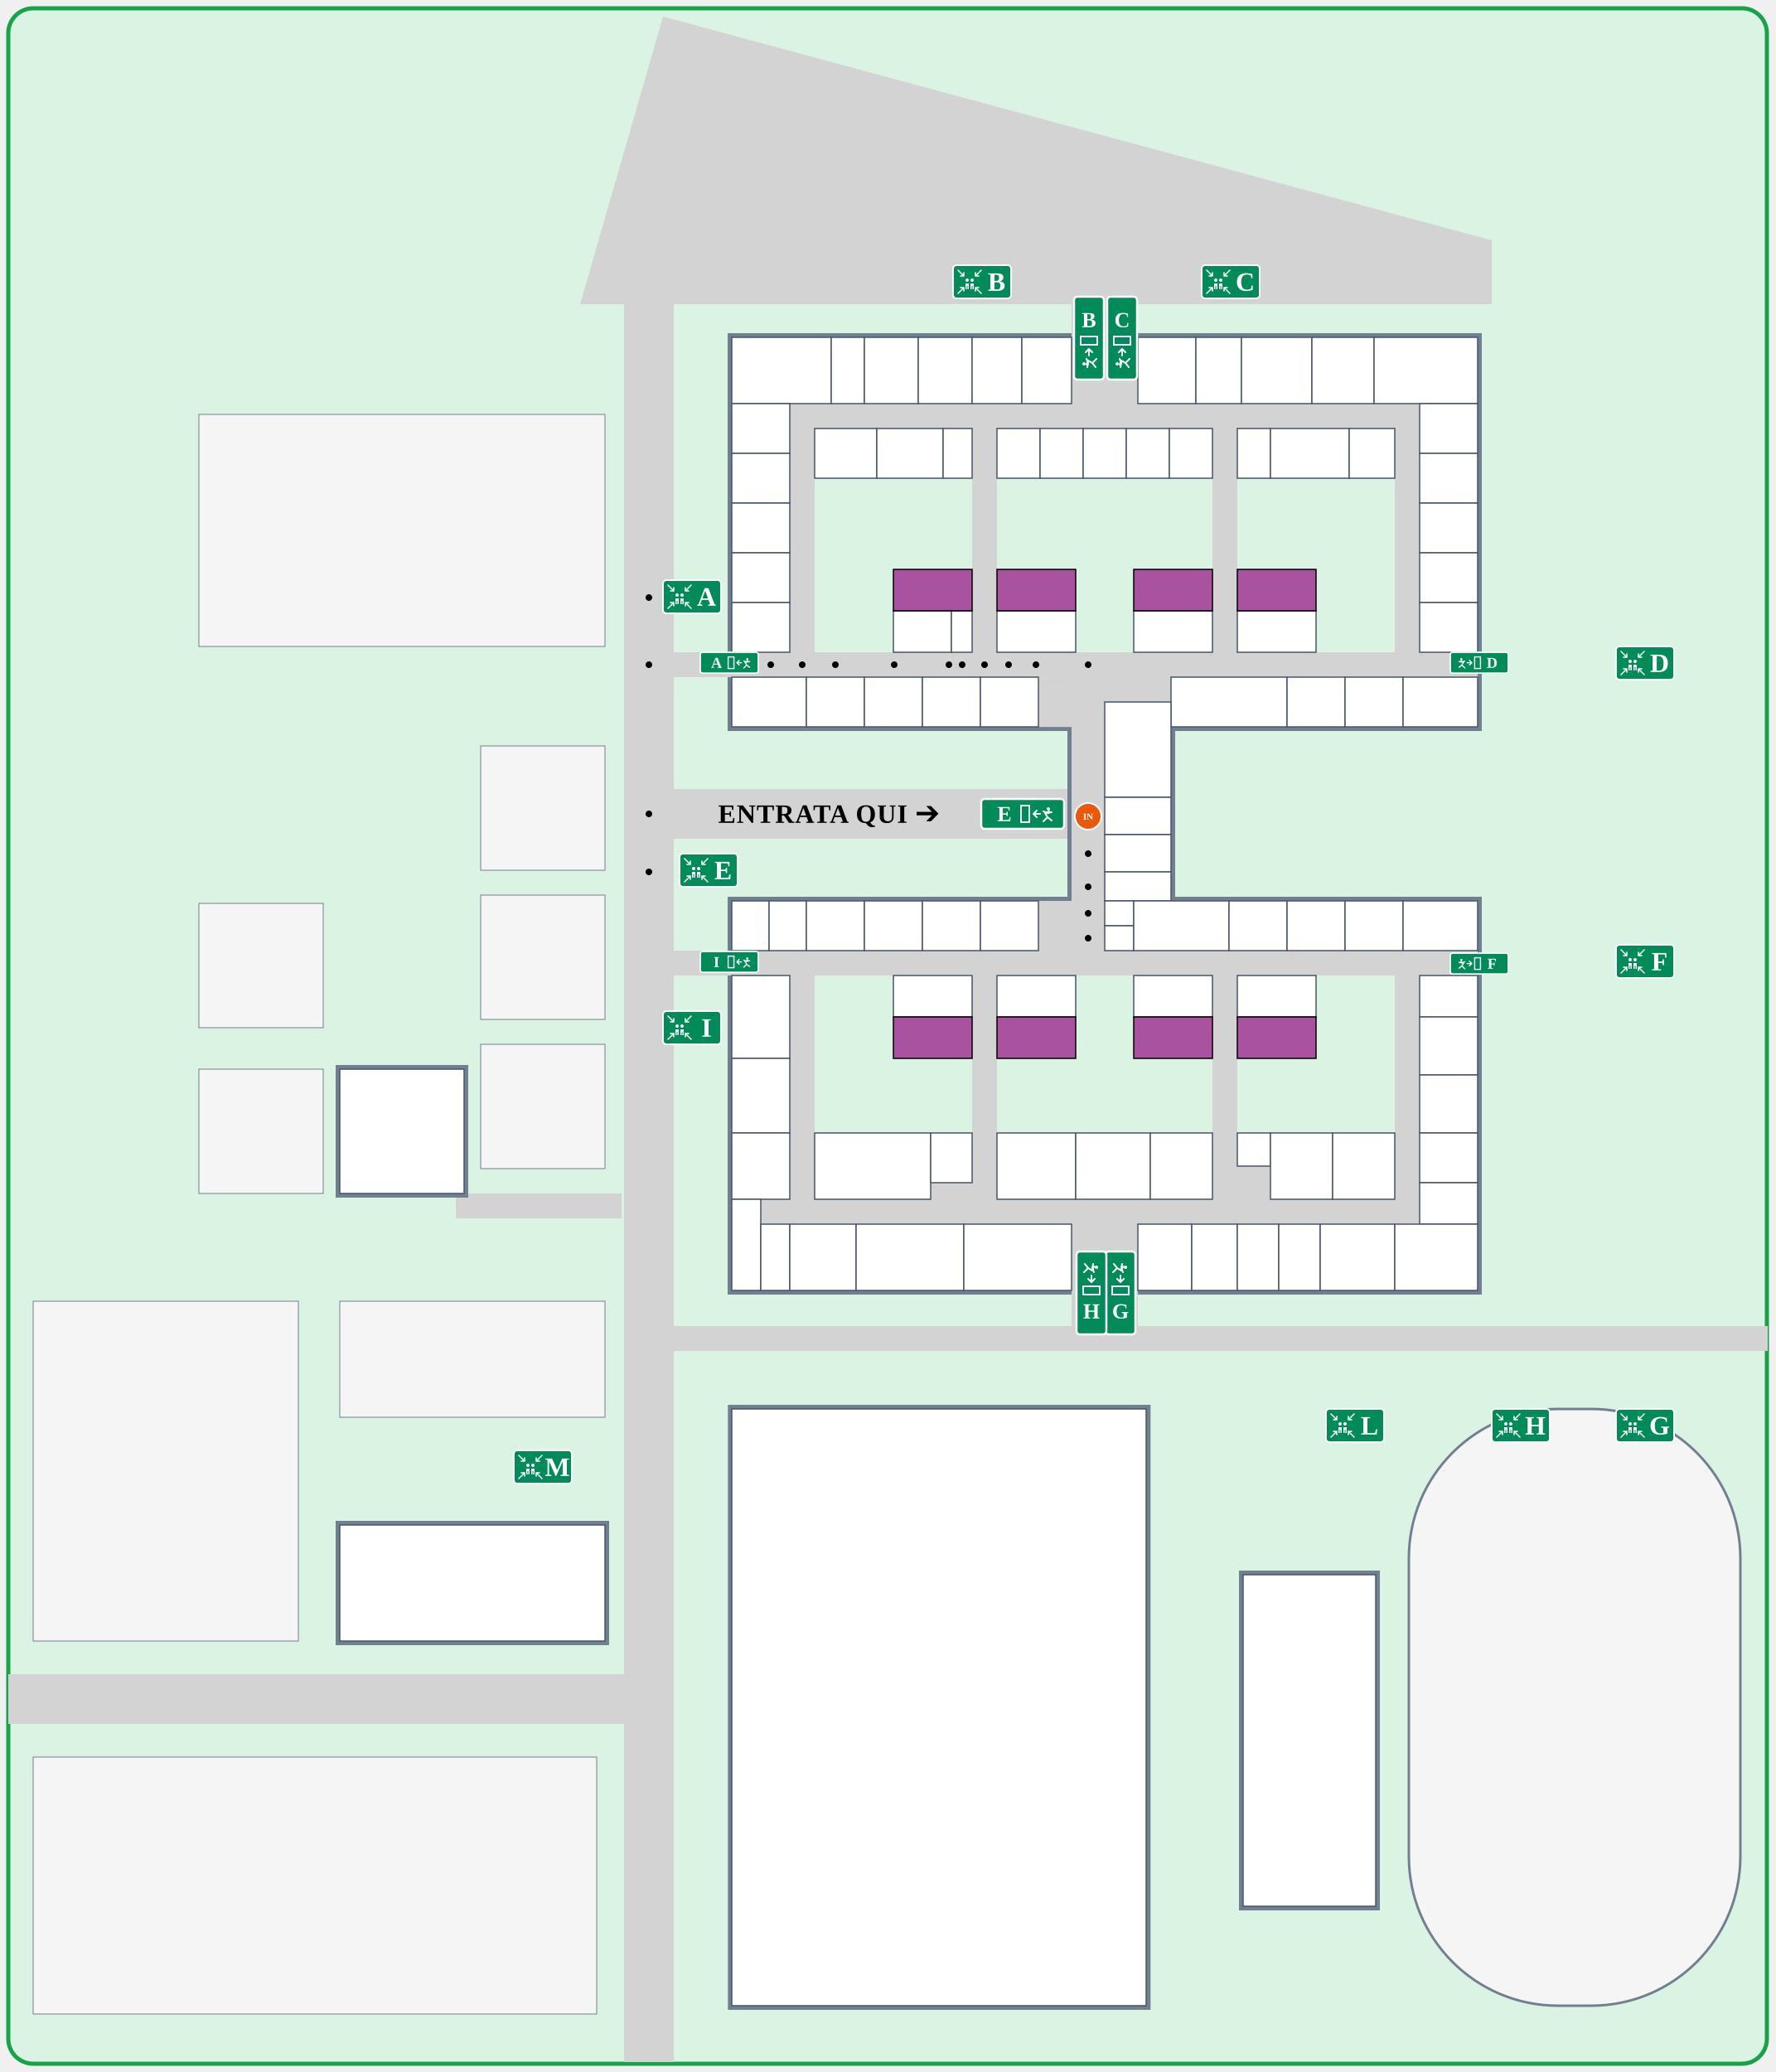
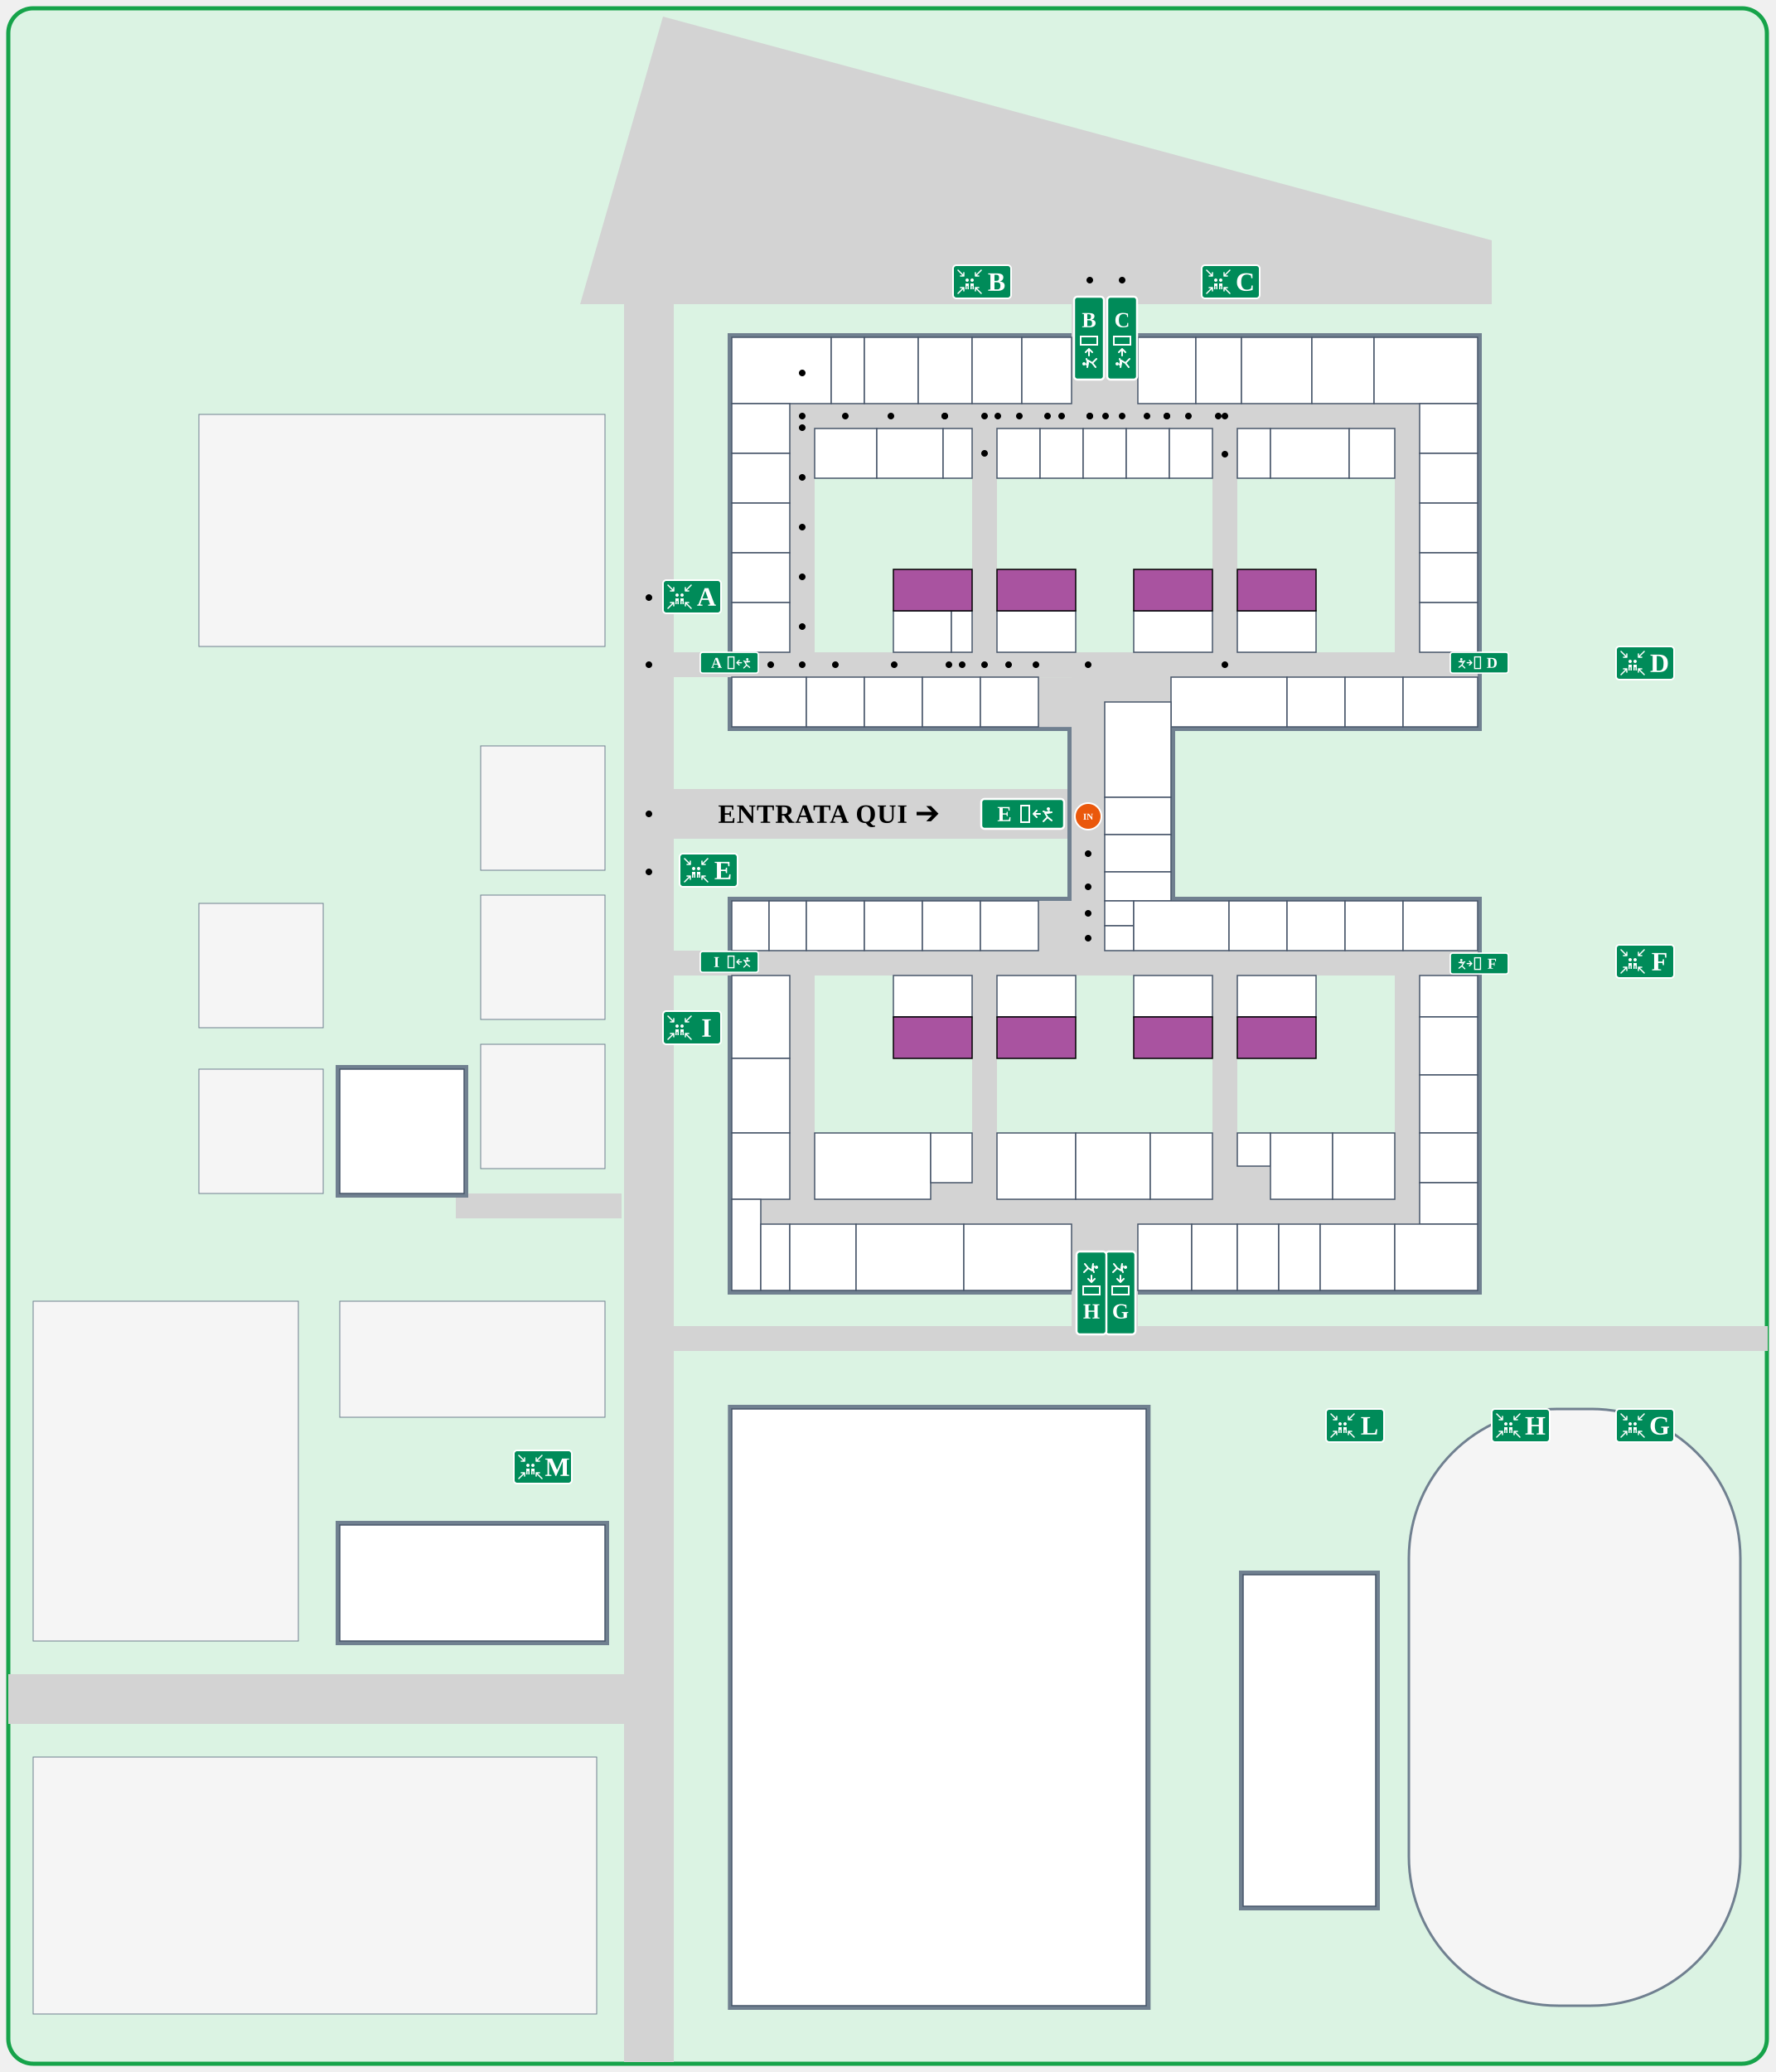
<svg xmlns="http://www.w3.org/2000/svg" viewBox="0 0 2143 2500" id="school-map">
  <defs>
    <style>
            /* Stili di base per la visualizzazione standalone ed Inkscape */
            .terreno {
                fill: #bbf7d0;
                fill-opacity: 0.4;
                stroke: #16a34a;
                stroke-width: 5px;
                rx: 30px;
            }

            .parcheggio {
                fill: #d3d3d3;
                stroke: none;
                pointer-events: none;
            }

            .ingresso-pedonale {
                fill: #d3d3d3;
                stroke: none;
                pointer-events: none;
            }

            .edificio-esterno {
                fill: #f5f5f5;
                stroke: #708090;
                stroke-width: 1px;
            }

            .blocco {
                fill-opacity: 0;
                stroke: #708090;
                stroke-width: 10px;
            }

            .campo-sportivo {
                fill: #f5f5f5;
                stroke: #708090;
                stroke-width: 3px;
                rx: 180px;
            }

            .corridoio {
                fill: #d3d3d3;
                stroke: none;
                pointer-events: none;
            }

            .room {
                fill: #ffffff;
                stroke: #475569;
                stroke-width: 1.5px;
                transition: fill 0.2s ease, stroke 0.2s ease;
                cursor: pointer;
            }

            .room-label {
                font-size: 11px;
                font-weight: bold;
                fill: #0f172a;
                text-anchor: middle;
                dominant-baseline: central;
                pointer-events: none;
            }

            .room:hover {
                fill: #f1f5f9;
                stroke: #0284c7;
                stroke-width: 2px;
            }

            .area-aperta {
                fill: rgba(255, 255, 255, 0.15);
                stroke: none;
            }

            .bagno {
                fill: #A953A0;
                stroke: #000000;
                stroke-width: 1.5px;
                pointer-events: none;
            }

            .evacuazione-text {
                fill: #ffffff;
                font-size: 64px;
                font-weight: bold;
                text-anchor: middle;
                dominant-baseline: central;
            }

            .evacuazione-text-small {
                fill: #ffffff;
                font-size: 26px;
                font-weight: bold;
                text-anchor: middle;
                dominant-baseline: central;
            }

            .evacuazione-text-small text {
                fill: #1e293b;
                font-family: system-ui, -apple-system, "Segoe UI", Roboto, sans-serif;
                user-select: none;
            }
        </style>
    <rect id="struttura-bagno" class="bagno" width="95" height="50" />
    <g id="master-uscita-sicurezza-small">
      <rect x="0" y="0" width="100" height="36" rx="4" fill="#008B59" stroke="#FFFFFF" stroke-width="2.5" />
      <rect x="41" y="7" width="12" height="22" fill="#FFFFFF" />
      <rect x="43" y="9" width="8" height="18" fill="#008B59" />
      <circle cx="19" cy="12" r="2" fill="#FFFFFF" />
      <path d="M18 15 L23 17 L20 22 L25 27 M20 22 L15 26" stroke="#FFFFFF" stroke-width="2" stroke-linecap="round" stroke-linejoin="round" fill="none" />
      <path d="M20 17 L15 16 M20 17 L25 15" stroke="#FFFFFF" stroke-width="2" stroke-linecap="round" stroke-linejoin="round" fill="none" />
      <path d="M29 18 H36 M33 14 L37 18 L33 22" stroke="#FFFFFF" stroke-width="2" stroke-linecap="round" stroke-linejoin="round" fill="none" />
      <text x="72" y="18" class="evacuazione-text-small" />
    </g>
    <g id="master-punto-raccolta" class="sign-assembly">
      <rect x="0" y="0" width="140" height="80" rx="8" fill="#008B59" stroke="#FFFFFF" stroke-width="4" />
      <circle cx="34" cy="36" r="4" fill="#FFFFFF" />
      <path d="M30 44 h8 v14 h-3 v-8 h-2 v8 h-3 Z" fill="#FFFFFF" />
      <circle cx="46" cy="36" r="4" fill="#FFFFFF" />
      <path d="M42 44 h8 v14 h-3 v-8 h-2 v8 h-3 Z" fill="#FFFFFF" />
      <path d="M12 12 L26 26 M26 26 H18 M26 26 V18" stroke="#FFFFFF" stroke-width="3" stroke-linecap="round" stroke-linejoin="round" fill="none" />
      <path d="M68 12 L54 26 M54 26 H62 M54 26 V18" stroke="#FFFFFF" stroke-width="3" stroke-linecap="round" stroke-linejoin="round" fill="none" />
      <path d="M12 68 L26 54 M26 54 H18 M26 54 V62" stroke="#FFFFFF" stroke-width="3" stroke-linecap="round" stroke-linejoin="round" fill="none" />
      <path d="M68 68 L54 54 M54 54 H62 M54 54 V62" stroke="#FFFFFF" stroke-width="3" stroke-linecap="round" stroke-linejoin="round" fill="none" />
      <text x="105" y="40" class="evacuazione-text" />
    </g>
  </defs>
  <g id="layer-struttura">
    <rect id="terreno" class="terreno" x="10" y="10" width="2122" height="2480" />
    <polygon id="parcheggio-nord" class="parcheggio" points="700,367 1800,367 1800,290 800,20" />
    <rect id="campo-sportivo" x="1700" y="1700" width="400" height="720" class="campo-sportivo" />
    <rect id="corridoio-vert-principale" x="753" y="367" width="60" height="2121" class="ingresso-pedonale" />
    <rect id="corridoio-oriz-principale" x="10" y="2020" width="745" height="60" class="ingresso-pedonale" />
    <rect id="corridoio-palestra-m" x="550" y="1440" width="200" height="30" class="ingresso-pedonale" />
    <rect id="corridoio-oriz-uscita-sud" x="753" y="1600" width="1380" height="30" class="ingresso-pedonale" />
    <rect id="blocco-nord" x="883" y="407" width="900" height="470" class="blocco" />
    <rect id="blocco-centrale" x="1293" y="877" width="120" height="210" class="blocco" />
    <rect id="blocco-sud" x="883" y="1087" width="900" height="470" class="blocco" />
    <rect id="nuova-palazzina" x="240" y="500" width="490" height="280" class="edificio-esterno" />
    <rect id="floriani-1" x="580" y="900" width="150" height="150" class="edificio-esterno" />
    <rect id="floriani-2" x="580" y="1080" width="150" height="150" class="edificio-esterno" />
    <rect id="floriani-3" x="580" y="1260" width="150" height="150" class="edificio-esterno" />
    <rect id="floriani-4" x="240" y="1290" width="150" height="150" class="edificio-esterno" />
    <rect id="floriani-5" x="240" y="1090" width="150" height="150" class="edificio-esterno" />
    <rect id="floriani-6" x="410" y="1570" width="320" height="140" class="edificio-esterno" />
    <rect id="palestra-M-blocco" x="410" y="1290" width="150" height="150" class="blocco" />
    <rect id="palazzina-distaccata-blocco" x="410" y="1840" width="320" height="140" class="blocco" />
    <rect id="blocco-palestre-blocco" x="883.33" y="1700" width="500" height="720" class="blocco" />
    <rect id="blocco-tensostruttura-blocco" x="1500" y="1900" width="160" height="400" class="blocco" />
    <rect id="palazzina-amfiteatro" x="40" y="1570" width="320" height="410" class="edificio-esterno" />
    <rect id="palazzina-banfi" x="40" y="2120" width="680" height="310" class="edificio-esterno" />
    <rect id="area-ingresso-nord" class="corridoio" x="1293" y="350" width="80" height="140" />
    <rect id="corridoio-nord-orizzontale" x="883" y="487" width="900" height="30" class="corridoio" />
    <rect id="corridoio-vert-1" x="953" y="487" width="30" height="330" class="corridoio" />
    <rect id="corridoio-vert-2" x="1173" y="487" width="30" height="330" class="corridoio" />
    <rect id="corridoio-vert-3" x="1463" y="487" width="30" height="330" class="corridoio" />
    <rect id="corridoio-vert-4" x="1683" y="487" width="30" height="330" class="corridoio" />
    <rect id="corridoio-centrale-nord" x="753" y="787" width="1030" height="30" class="corridoio" />
    <rect id="area-break-nord" class="corridoio" x="1253.33" y="817.14" width="70" height="60" />
    <rect id="area-inclusione" class="corridoio" x="1323" y="817" width="90" height="60" />
    <rect id="corridoio-centrale-nord-sud" x="1293" y="787" width="40" height="385" class="corridoio" />
    <rect id="corridoio-ingresso-principale" x="753" y="952" width="535" height="60" class="corridoio" />
    <rect id="area-break-sud" class="corridoio" x="1253" y="1087" width="70" height="60" />
    <rect id="corridoio-centrale-sud" x="753" y="1147" width="1030" height="30" class="corridoio" />
    <rect id="corridoio-sud-vert-1" x="953" y="1172" width="30" height="310" class="corridoio" />
    <rect id="corridoio-sud-vert-2" x="1173" y="1172" width="30" height="310" class="corridoio" />
    <rect id="corridoio-sud-vert-3" x="1463" y="1172" width="30" height="310" class="corridoio" />
    <rect id="corridoio-sud-vert-4" x="1683" y="1172" width="30" height="310" class="corridoio" />
    <rect id="filler-centro-sistemi" class="corridoio" x="1123" y="1427" width="50" height="60" />
    <rect id="filler-ufficio-magazzino" class="corridoio" x="1493" y="1407" width="40" height="40" />
    <rect id="corridoio-sud-orizzontale" x="883" y="1447" width="900" height="30" class="corridoio" />
    <rect id="area-ingresso-sud" class="corridoio" x="1293" y="1447" width="80" height="155" />
    <g id="layer-percorso" />
    <rect id="palestra-M" x="410" y="1290" width="150" height="150" class="room" />
    <rect id="aule-palazzina-distaccata" x="410" y="1840" width="320" height="140" class="room" />
    <rect id="palestre-ABCDE" x="883" y="1700" width="500" height="720" class="room" />
    <rect id="tensostruttura" x="1500" y="1900" width="160" height="400" class="room" />
    <rect id="lab-chimica" class="room" x="883" y="407" width="120" height="80" />
    <rect id="lab-preparazione" class="room" x="1003" y="407" width="40" height="80" />
    <rect id="lab-chimica-organica" class="room" x="1043" y="407" width="65" height="80" />
    <rect id="lab-strumentale" class="room" x="1108" y="407" width="65" height="80" />
    <rect id="aula-12" class="room" x="1173" y="407" width="60" height="80" />
    <rect id="aula-13" class="room" x="1233" y="407" width="60" height="80" />
    <rect id="aula-19" class="room" x="1373" y="407" width="70" height="80" />
    <rect id="aula-20" class="room" x="1443" y="407" width="55" height="80" />
    <rect id="lab-fisica" class="room" x="1498" y="407" width="85" height="80" />
    <rect id="lab-arti-pittoriche" class="room" x="1583" y="407" width="75" height="80" />
    <rect id="lab-biologia" class="room" x="1658" y="407" width="125" height="80" />
    <rect id="aula-10" class="room" x="883" y="487" width="70" height="60" />
    <rect id="aula-9" class="room" x="883" y="547" width="70" height="60" />
    <rect id="aula-8" class="room" x="883" y="607" width="70" height="60" />
    <rect id="aula-7" class="room" x="883" y="667" width="70" height="60" />
    <rect id="aula-6" class="room" x="883" y="727" width="70" height="60" />
    <rect id="aula-23" class="room" x="1713" y="487" width="70" height="60" />
    <rect id="aula-24" class="room" x="1713" y="547" width="70" height="60" />
    <rect id="aula-25" class="room" x="1713" y="607" width="70" height="60" />
    <rect id="aula-26" class="room" x="1713" y="667" width="70" height="60" />
    <rect id="aula-27" class="room" x="1713" y="727" width="70" height="60" />
    <rect id="ufficio-vicepresidenza" class="room" x="983" y="517" width="75" height="60" />
    <rect id="presidenza" class="room" x="1058" y="517" width="80" height="60" />
    <rect id="ufficio-protocollo" class="room" x="1138" y="517" width="35" height="60" />
    <rect id="aula-14" class="room" x="1203" y="517" width="52" height="60" />
    <rect id="aula-15" class="room" x="1255" y="517" width="52" height="60" />
    <rect id="aula-16" class="room" x="1307" y="517" width="52" height="60" />
    <rect id="aula-17" class="room" x="1359" y="517" width="52" height="60" />
    <rect id="aula-18" class="room" x="1411" y="517" width="52" height="60" />
    <rect id="aula-cic" class="room" x="1493" y="517" width="40" height="60" />
    <rect id="lab-disegno-1" class="room" x="1533" y="517" width="95" height="60" />
    <rect id="aula-22" class="room" x="1628" y="517" width="55" height="60" />
    <rect id="deposito" class="room" x="1078" y="737" width="70" height="50" />
    <rect id="infermeria" class="room" x="1148" y="737" width="25" height="50" />
    <rect id="sala-stampa" class="room" x="1203" y="737" width="95" height="50" />
    <rect id="centro-stella" class="room" x="1368" y="737" width="95" height="50" />
    <rect id="audiovisivi" class="room" x="1493" y="737" width="95" height="50" />
    <rect id="lab-arti-plastiche" class="room" x="883" y="817" width="90" height="60" />
    <rect id="aula-4" class="room" x="973" y="817" width="70" height="60" />
    <rect id="aula-3" class="room" x="1043" y="817" width="70" height="60" />
    <rect id="aula-2" class="room" x="1113" y="817" width="70" height="60" />
    <rect id="aula-1" class="room" x="1183" y="817" width="70" height="60" />
    <rect id="lab-gerosa" class="room" x="1413" y="817" width="140" height="60" />
    <rect id="aula-29" class="room" x="1553" y="817" width="70" height="60" />
    <rect id="aula-28" class="room" x="1623" y="817" width="70" height="60" />
    <rect id="aula-3-0" class="room" x="1693" y="817" width="90" height="60" />
    <rect id="ufficio-segreteria" class="room" x="1333" y="847" width="80" height="115" />
    <rect id="ufficio-dsga" class="room" x="1333" y="962" width="80" height="45" />
    <rect id="ufficio-tecnico" class="room" x="1333" y="1007" width="80" height="45" />
    <rect id="sala-commissioni" class="room" x="1333" y="1052" width="80" height="35" />
    <rect id="pcto" class="room" x="1333" y="1087" width="35" height="30" />
    <rect id="spogliatoio-ata" class="room" x="1333" y="1117" width="35" height="30" />
    <g id="ingresso-principale" class="nodo-ingresso" style="cursor: pointer;">
      <circle cx="1313" cy="985" r="16" fill="#ea580c" stroke="#ffffff" stroke-width="2" />
      <text x="1313" y="989" text-anchor="middle" fill="#ffffff" font-size="11" font-weight="bold">IN</text>
    </g>
    <rect id="ex-in-rete-2" class="room" x="883" y="1087" width="45" height="60" />
    <rect id="ex-in-rete-1" class="room" x="928" y="1087" width="45" height="60" />
    <rect id="aula-51" class="room" x="973" y="1087" width="70" height="60" />
    <rect id="aula-52" class="room" x="1043" y="1087" width="70" height="60" />
    <rect id="aula-53" class="room" x="1113" y="1087" width="70" height="60" />
    <rect id="aula-54" class="room" x="1183" y="1087" width="70" height="60" />
    <rect id="sala-docenti" class="room" x="1368" y="1087" width="115" height="60" />
    <rect id="aula-34" class="room" x="1483" y="1087" width="70" height="60" />
    <rect id="aula-35" class="room" x="1553" y="1087" width="70" height="60" />
    <rect id="aula-36" class="room" x="1623" y="1087" width="70" height="60" />
    <rect id="lab-cisco" class="room" x="1693" y="1087" width="90" height="60" />
    <rect id="aula-50" class="room" x="883" y="1177" width="70" height="100" />
    <rect id="lab-design" class="room" x="883" y="1277" width="70" height="90" />
    <rect id="lab-ele-tele" class="room" x="883" y="1367" width="70" height="80" />
    <rect id="aula-49" class="room" x="883" y="1447" width="35" height="110" />
    <rect id="aula-37" class="room" x="1713" y="1177" width="70" height="50" />
    <rect id="aula-38" class="room" x="1713" y="1227" width="70" height="70" />
    <rect id="aula-39" class="room" x="1713" y="1297" width="70" height="70" />
    <rect id="biblioteca" class="room" x="1713" y="1367" width="70" height="60" />
    <rect id="ex-biblioteca" class="room" x="1713" y="1427" width="70" height="50" />
    <rect id="aula-32" class="room" x="1368" y="1177" width="95" height="50" />
    <rect id="aula-33" class="room" x="1493" y="1177" width="95" height="50" />
    <rect id="spazio-ristoro" class="room" x="1078" y="1177" width="95" height="50" />
    <rect id="break-bagni" class="room" x="1203" y="1177" width="95" height="50" />
    <rect id="lab-tpsee" class="room" x="983" y="1367" width="140" height="80" />
    <rect id="centro-sistemi" class="room" x="1123" y="1367" width="50" height="60" />
    <rect id="lab-microbiologia" class="room" x="1203" y="1367" width="95" height="80" />
    <rect id="lab-chimica-fisica" class="room" x="1298" y="1367" width="90" height="80" />
    <rect id="aula-46" class="room" x="1388" y="1367" width="75" height="80" />
    <rect id="ufficio-magazzino" class="room" x="1493" y="1367" width="40" height="40" />
    <rect id="aula-41" class="room" x="1533" y="1367" width="75" height="80" />
    <rect id="aula-40" class="room" x="1608" y="1367" width="75" height="80" />
    <rect id="aula-48" class="room" x="918" y="1477" width="35" height="80" />
    <rect id="aula-47" class="room" x="953" y="1477" width="80" height="80" />
    <rect id="lab-sistemi-2" class="room" x="1033" y="1477" width="130" height="80" />
    <rect id="lab-sistemi-1" class="room" x="1163" y="1477" width="130" height="80" />
    <rect id="aula-45" class="room" x="1373" y="1477" width="65" height="80" />
    <rect id="aula-44" class="room" x="1438" y="1477" width="55" height="80" />
    <rect id="aula-43" class="room" x="1493" y="1477" width="50" height="80" />
    <rect id="aula-42" class="room" x="1543" y="1477" width="50" height="80" />
    <rect id="lab-informatica" class="room" x="1593" y="1477" width="90" height="80" />
    <rect id="aula-polifunzionale" class="room" x="1683" y="1477" width="100" height="80" />
    <use id="bagno-1n" href="#struttura-bagno" x="1078" y="687" />
    <use id="bagno-2n" href="#struttura-bagno" x="1203" y="687" />
    <use id="bagno-3n" href="#struttura-bagno" x="1368" y="687" />
    <use id="bagno-4n" href="#struttura-bagno" x="1493" y="687" />
    <use id="bagno-1s" href="#struttura-bagno" x="1078" y="1227" />
    <use id="bagno-2s" href="#struttura-bagno" x="1203" y="1227" />
    <use id="bagno-3s" href="#struttura-bagno" x="1368" y="1227" />
    <use id="bagno-4s" href="#struttura-bagno" x="1493" y="1227" />
  </g>
  <g id="layer-segnaletica">
    <text id="ingresso-einstein" x="1000" y="982" fill="#000000" font-size="32" font-weight="900" letter-spacing="1" text-anchor="middle" dominant-baseline="central">ENTRATA QUI ➔</text>
  </g>
  <g id="layer-evacuazione">
    <g id="uscita-sicurezza-a" class="evacuazione-icon" transform="translate(915, 787) scale(-0.7, 0.7)">
      <use href="#master-uscita-sicurezza-small" />
      <text x="-72" y="18" class="evacuazione-text-small" transform="scale(-1, 1)">A</text>
    </g>
    <g id="uscita-sicurezza-b" class="evacuazione-icon" transform="translate(1296, 458) rotate(-90)">
      <use href="#master-uscita-sicurezza-small" />
      <text x="18" y="-72" class="evacuazione-text-small" transform="rotate(90)">B</text>
    </g>
    <g id="uscita-sicurezza-c" class="evacuazione-icon" transform="translate(1336, 458) rotate(-90)">
      <use href="#master-uscita-sicurezza-small" />
      <text x="18" y="-72" class="evacuazione-text-small" transform="rotate(90)">C</text>
    </g>
    <g id="uscita-sicurezza-d" class="evacuazione-icon" transform="translate(1750, 787) scale(0.7, 0.7)">
      <use href="#master-uscita-sicurezza-small" />
      <text x="72" y="18" class="evacuazione-text-small">D</text>
    </g>
    <g id="uscita-sicurezza-e" class="evacuazione-icon" transform="translate(1284, 964) scale(-1, 1)">
      <use href="#master-uscita-sicurezza-small" />
      <text x="-72" y="18" class="evacuazione-text-small" transform="scale(-1, 1)">E</text>
    </g>
    <g id="uscita-sicurezza-f" class="evacuazione-icon" transform="translate(1750, 1150) scale(0.7, 0.7)">
      <use href="#master-uscita-sicurezza-small" />
      <text x="72" y="18" class="evacuazione-text-small">F</text>
    </g>
    <g id="uscita-sicurezza-g" class="evacuazione-icon" transform="translate(1370, 1510) rotate(90)">
      <use href="#master-uscita-sicurezza-small" />
      <text x="-18" y="72" class="evacuazione-text-small" transform="rotate(-90)">G</text>
    </g>
    <g id="uscita-sicurezza-h" class="evacuazione-icon" transform="translate(1335, 1510) rotate(90)">
      <use href="#master-uscita-sicurezza-small" />
      <text x="-18" y="72" class="evacuazione-text-small" transform="rotate(-90)">H</text>
    </g>
    <g id="uscita-sicurezza-i" class="evacuazione-icon" transform="translate(915, 1148) scale(-0.7, 0.7)">
      <use href="#master-uscita-sicurezza-small" />
      <text x="-72" y="18" class="evacuazione-text-small" transform="scale(-1, 1)">I</text>
    </g>
    <g id="punto-raccolta-a" class="evacuazione-icon" transform="translate(800, 700) scale(0.5, 0.5)">
      <use href="#master-punto-raccolta" />
      <text x="105" y="40" class="evacuazione-text">A</text>
    </g>
    <g id="punto-raccolta-b" class="evacuazione-icon" transform="translate(1150, 320) scale(0.5, 0.5)">
      <use href="#master-punto-raccolta" />
      <text x="105" y="40" class="evacuazione-text">B</text>
    </g>
    <g id="punto-raccolta-c" class="evacuazione-icon" transform="translate(1450, 320)  scale(0.5, 0.5)">
      <use href="#master-punto-raccolta" />
      <text x="105" y="40" class="evacuazione-text">C</text>
    </g>
    <g id="punto-raccolta-d" class="evacuazione-icon" transform="translate(1950, 780) scale(0.5, 0.5)">
      <use href="#master-punto-raccolta" />
      <text x="105" y="40" class="evacuazione-text">D</text>
    </g>
    <g id="punto-raccolta-e" class="evacuazione-icon" transform="translate(820, 1030) scale(0.5, 0.5)">
      <use href="#master-punto-raccolta" />
      <text x="105" y="40" class="evacuazione-text">E</text>
    </g>
    <g id="punto-raccolta-f" class="evacuazione-icon" transform="translate(1950, 1140) scale(0.5, 0.5)">
      <use href="#master-punto-raccolta" />
      <text x="105" y="40" class="evacuazione-text">F</text>
    </g>
    <g id="punto-raccolta-g" class="evacuazione-icon" transform="translate(1950, 1700) scale(0.5, 0.5)">
      <use href="#master-punto-raccolta" />
      <text x="105" y="40" class="evacuazione-text">G</text>
    </g>
    <g id="punto-raccolta-h" class="evacuazione-icon" transform="translate(1800, 1700) scale(0.5, 0.5)">
      <use href="#master-punto-raccolta" />
      <text x="105" y="40" class="evacuazione-text">H</text>
    </g>
    <g id="punto-raccolta-i" class="evacuazione-icon" transform="translate(800, 1220) scale(0.5, 0.5)">
      <use href="#master-punto-raccolta" />
      <text x="105" y="40" class="evacuazione-text">I</text>
    </g>
    <g id="punto-raccolta-l" class="evacuazione-icon" transform="translate(1600, 1700) scale(0.5, 0.5)">
      <use href="#master-punto-raccolta" />
      <text x="105" y="40" class="evacuazione-text">L</text>
    </g>
    <g id="punto-raccolta-m" class="evacuazione-icon" transform="translate(620, 1750) scale(0.5, 0.5)">
      <use href="#master-punto-raccolta" />
      <text x="105" y="40" class="evacuazione-text">M</text>
    </g>
  </g>
  <g id="layer-nodi" class="layer-snodi-debug">
+     <circle id="incrocio-nord-v1-nord" cx="968" cy="502" r="4" />
    <circle id="incrocio-nord-v1-sud" cx="968" cy="802" r="4" />
+     <circle id="incrocio-nord-v2-nord" cx="1188" cy="502" r="4" />
    <circle id="incrocio-nord-v2-sud" cx="1188" cy="802" r="4" />
+     <circle id="incrocio-nord-v3-nord" cx="1478" cy="502" r="4" />
+     <circle id="incrocio-nord-v3-sud" cx="1478" cy="802" r="4" />
    <circle id="incrocio-blocchi-nord-centrale" cx="1313" cy="802" r="4" />
+     <circle id="nodo-lab-chimica" cx="968" cy="450" r="4" />
+     <circle id="snodo-vicepresidenza-prep" cx="1020" cy="502" r="4" />
+     <circle id="snodo-lab-chimica-organica" cx="1075" cy="502" r="4" />
+     <circle id="snodo-lab-strumentale" cx="1140" cy="502" r="4" />
+     <circle id="snodo-lab-strumentale" cx="1140" cy="502" r="4" />
+     <circle id="snodo-aula-12" cx="1204" cy="502" r="4" />
+     <circle id="snodo-aula-14" cx="1230" cy="502" r="4" />
+     <circle id="snodo-aula-13" cx="1264" cy="502" r="4" />
+     <circle id="snodo-aula-15" cx="1281" cy="502" r="4" />
+     <circle id="snodo-sicurezza-b-1" cx="1315" cy="502" r="4" />
+     <circle id="snodo-aula-16" cx="1334" cy="502" r="4" />
+     <circle id="snodo-aula-17" cx="1384" cy="502" r="4" />
+     <circle id="snodo-aula-19" cx="1408" cy="502" r="4" />
+     <circle id="snodo-aula-19" cx="1408" cy="502" r="4" />
+     <circle id="snodo-aula-18" cx="1434" cy="502" r="4" />
+     <circle id="snodo-aula-20" cx="1470" cy="502" r="4" />
+     <circle id="snodo-aula-cic" cx="1478" cy="548" r="4" />
+     <circle id="snodo-aula-6" cx="968" cy="756" r="4" />
+     <circle id="snodo-aula-7" cx="968" cy="696" r="4" />
+     <circle id="snodo-aula-8" cx="968" cy="636" r="4" />
+     <circle id="snodo-aula-9" cx="968" cy="576" r="4" />
+     <circle id="snodo-aula-10" cx="968" cy="516" r="4" />
+     <circle id="snodo-up-presidenza" cx="1188" cy="547" r="4" />
    <circle id="snodo-lab-arti-plastiche" cx="930" cy="802" r="4" />
    <circle id="snodo-aula-4" cx="1008" cy="802" r="4" />
    <circle id="snodo-aula-3" cx="1079" cy="802" r="4" />
    <circle id="snodo-aula-2" cx="1145" cy="802" r="4" />
    <circle id="snodo-infermeria" cx="1161" cy="802" r="4" />
    <circle id="snodo-aula-1" cx="1217" cy="802" r="4" />
    <circle id="snodo-sala-stampa" cx="1250" cy="802" r="4" />
    <circle id="snodo-ufficio-tecnico" cx="1313" cy="1030" r="4" />
    <circle id="snodo-sala-commissioni" cx="1313" cy="1070" r="4" />
    <circle id="snodo-pcto" cx="1313" cy="1102" r="4" />
    <circle id="snodo-spogliatoio-ata" cx="1313" cy="1132" r="4" />
    <circle id="snodo-sicurezza-a-1" cx="783" cy="802" r="4" />
    <circle id="snodo-sicurezza-a-2" cx="783" cy="721" r="4" />
+     <circle id="snodo-sicurezza-b-1" cx="1315" cy="502" r="4" />
+     <circle id="snodo-sicurezza-b-2" cx="1315" cy="338" r="4" />
+     <circle id="snodo-sicurezza-c-1" cx="1354" cy="502" r="4" />
+     <circle id="snodo-sicurezza-c-2" cx="1354" cy="338" r="4" />
    <circle id="snodo-sicurezza-e-1" cx="783" cy="982" r="4" />
    <circle id="snodo-sicurezza-e-2" cx="783" cy="1052" r="4" />
  </g>
</svg>
